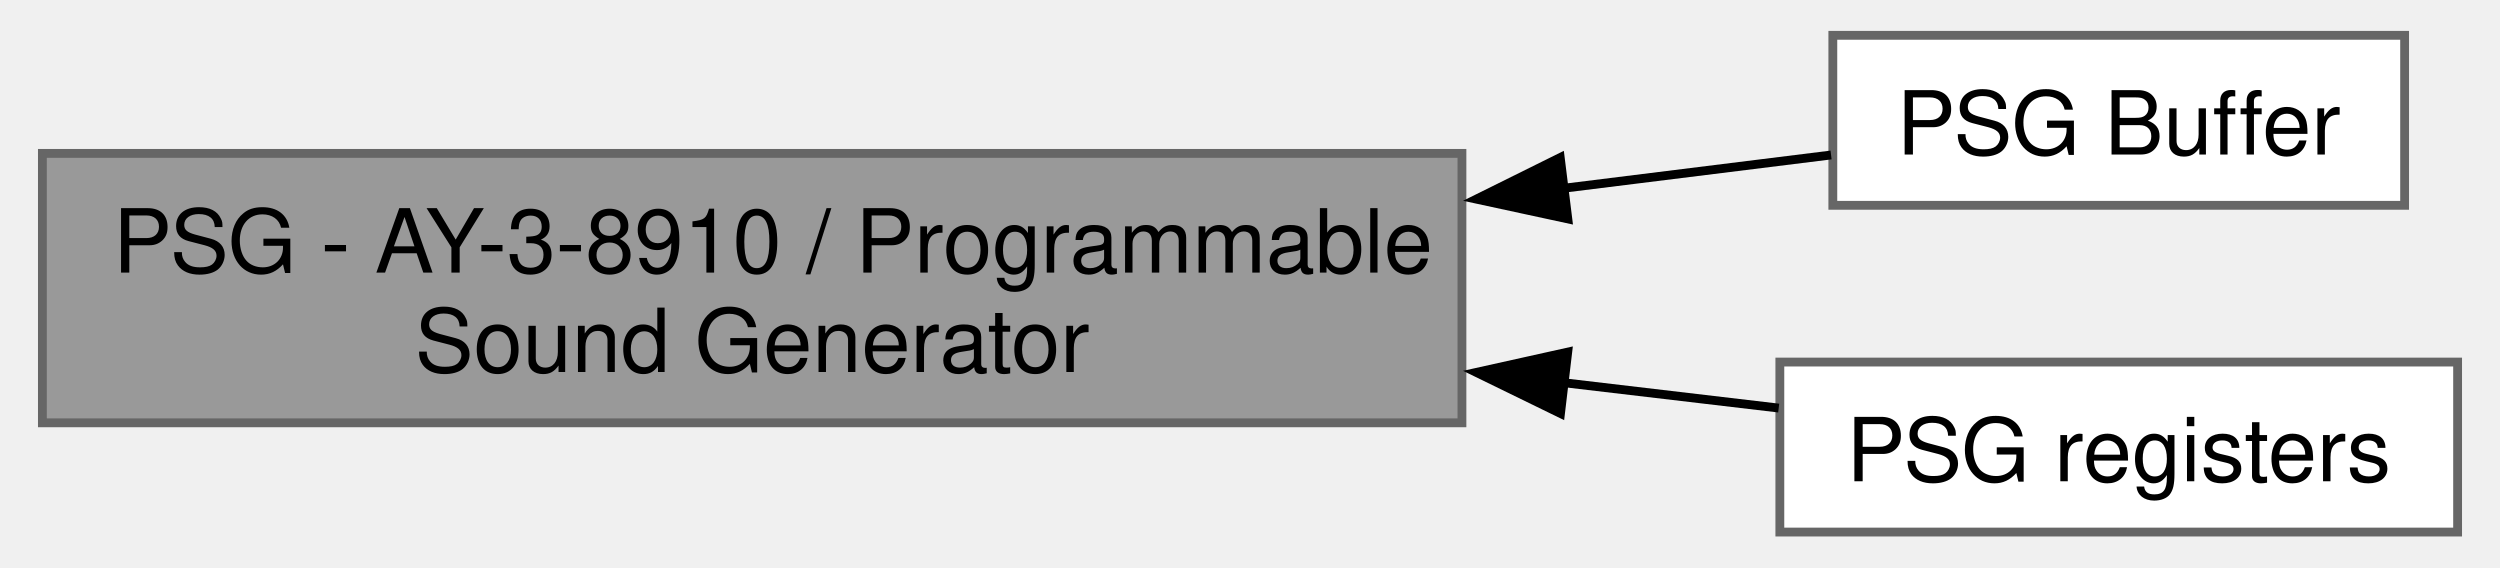
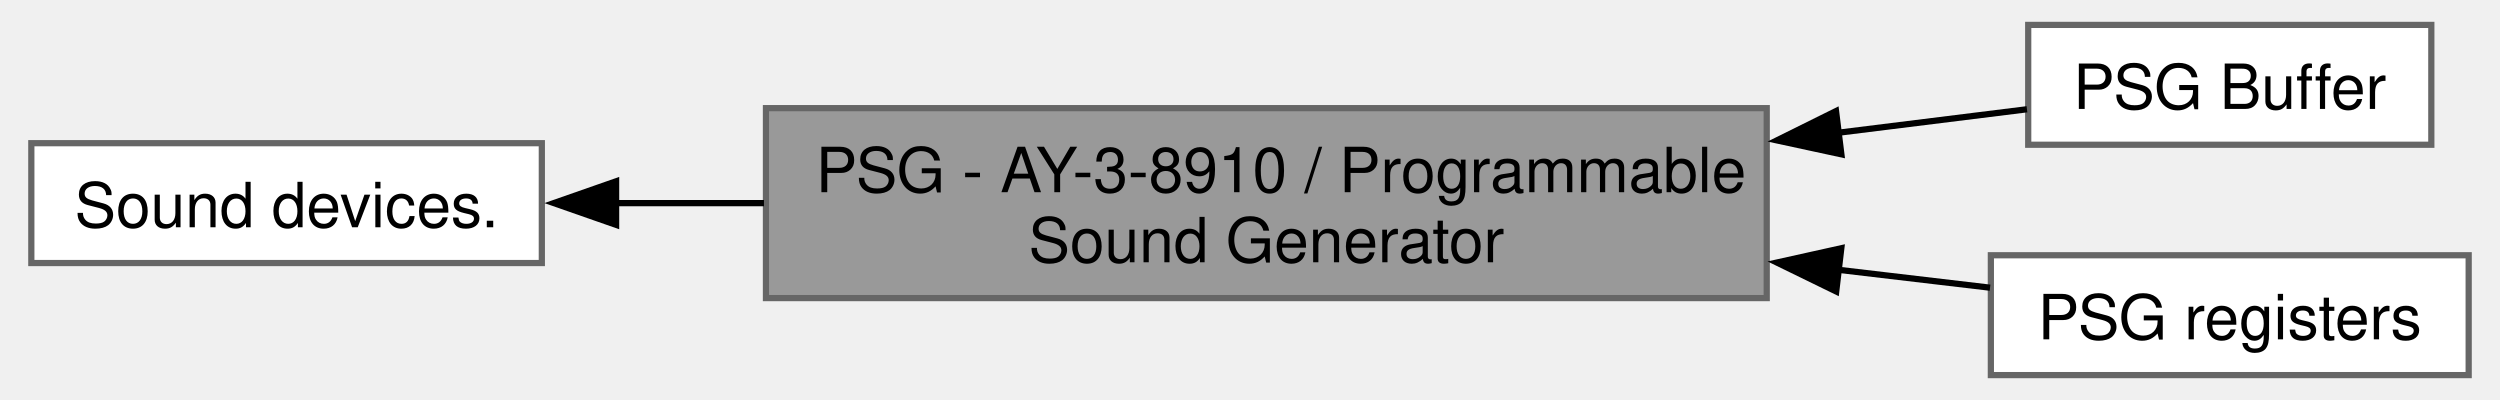
- <svg xmlns="http://www.w3.org/2000/svg" xmlns:xlink="http://www.w3.org/1999/xlink" width="282pt" height="64pt" viewBox="0.00 0.00 281.50 64.25">
+ <svg xmlns="http://www.w3.org/2000/svg" xmlns:xlink="http://www.w3.org/1999/xlink" width="400pt" height="64pt" viewBox="0.00 0.00 399.50 64.25">
  <g id="graph0" class="graph" transform="scale(1 1) rotate(0) translate(4 60.25)">
+     <g id="Node000002" class="node">
+       <g id="a_Node000002">
+         <a xlink:href="group__LIBMSX__SOUNDCHIP.html" target="_top" xlink:title=" ">
+           <polygon fill="white" stroke="#666666" points="82,-37.25 0,-37.25 0,-18 82,-18 82,-37.25" />
+           <text text-anchor="middle" x="41" y="-23.75" font-family="Helvetica,sans-Serif" font-size="10.00">Sound devices.</text>
+         </a>
+       </g>
+     </g>
    <g id="Node000001" class="node">
      <g id="a_Node000001">
        <a xlink:title="#include &lt;psg.h&gt;, #include &lt;ay_3_8910.h&gt;">
-           <polygon fill="#999999" stroke="#666666" points="160.75,-42.88 0,-42.88 0,-12.37 160.75,-12.37 160.75,-42.88" />
-           <text text-anchor="start" x="8" y="-29.38" font-family="Helvetica,sans-Serif" font-size="10.00">PSG - AY-3-8910 / Programmable</text>
-           <text text-anchor="middle" x="80.38" y="-18.12" font-family="Helvetica,sans-Serif" font-size="10.00"> Sound Generator</text>
-         </a>
-       </g>
-     </g>
-     <g id="Node000002" class="node">
-       <g id="a_Node000002">
-         <a xlink:href="group__PSG__BUFFER.html" target="_top" xlink:title="Buffered access to PSG registers.">
-           <polygon fill="white" stroke="#666666" points="267.5,-56.25 202.75,-56.25 202.75,-37 267.5,-37 267.5,-56.25" />
-           <text text-anchor="middle" x="235.12" y="-42.75" font-family="Helvetica,sans-Serif" font-size="10.00">PSG Buffer</text>
+           <polygon fill="#999999" stroke="#666666" points="278.75,-42.88 118,-42.88 118,-12.37 278.75,-12.37 278.75,-42.88" />
+           <text text-anchor="start" x="126" y="-29.38" font-family="Helvetica,sans-Serif" font-size="10.00">PSG - AY-3-8910 / Programmable</text>
+           <text text-anchor="middle" x="198.38" y="-18.12" font-family="Helvetica,sans-Serif" font-size="10.00"> Sound Generator</text>
        </a>
      </g>
    </g>
    <g id="edge1" class="edge">
-       <path fill="none" stroke="black" d="M172.25,-38.93C183.06,-40.27 193.46,-41.57 202.55,-42.7" />
-       <polygon fill="black" stroke="black" points="172.74,-35.46 162.38,-37.7 171.88,-42.41 172.74,-35.46" />
+       <path fill="none" stroke="black" d="M93.77,-27.62C101.47,-27.62 109.56,-27.62 117.68,-27.62" />
+       <polygon fill="black" stroke="black" points="93.93,-24.13 83.93,-27.63 93.93,-31.13 93.93,-24.13" />
    </g>
    <g id="Node000003" class="node">
      <g id="a_Node000003">
-         <a xlink:href="group__PSG__REGISTER.html" target="_top" xlink:title="Read / Write PSG registers">
-           <polygon fill="white" stroke="#666666" points="273.5,-19.25 196.75,-19.25 196.75,0 273.5,0 273.5,-19.25" />
-           <text text-anchor="middle" x="235.12" y="-5.75" font-family="Helvetica,sans-Serif" font-size="10.00">PSG registers</text>
+         <a xlink:href="group__PSG__BUFFER.html" target="_top" xlink:title="Buffered access to PSG registers.">
+           <polygon fill="white" stroke="#666666" points="385.5,-56.25 320.75,-56.25 320.75,-37 385.5,-37 385.5,-56.25" />
+           <text text-anchor="middle" x="353.12" y="-42.75" font-family="Helvetica,sans-Serif" font-size="10.00">PSG Buffer</text>
        </a>
      </g>
    </g>
    <g id="edge2" class="edge">
-       <path fill="none" stroke="black" d="M172.21,-16.92C180.75,-15.92 189.03,-14.94 196.62,-14.04" />
-       <polygon fill="black" stroke="black" points="171.91,-13.43 162.38,-18.08 172.73,-20.38 171.91,-13.43" />
+       <path fill="none" stroke="black" d="M290.25,-38.93C301.06,-40.27 311.46,-41.57 320.55,-42.7" />
+       <polygon fill="black" stroke="black" points="290.74,-35.46 280.38,-37.7 289.88,-42.41 290.74,-35.46" />
+     </g>
+     <g id="Node000004" class="node">
+       <g id="a_Node000004">
+         <a xlink:href="group__PSG__REGISTER.html" target="_top" xlink:title="Read / Write PSG registers">
+           <polygon fill="white" stroke="#666666" points="391.5,-19.25 314.75,-19.25 314.75,0 391.5,0 391.5,-19.25" />
+           <text text-anchor="middle" x="353.12" y="-5.75" font-family="Helvetica,sans-Serif" font-size="10.00">PSG registers</text>
+         </a>
+       </g>
+     </g>
+     <g id="edge3" class="edge">
+       <path fill="none" stroke="black" d="M290.21,-16.92C298.75,-15.92 307.03,-14.94 314.62,-14.04" />
+       <polygon fill="black" stroke="black" points="289.91,-13.43 280.38,-18.08 290.73,-20.38 289.91,-13.43" />
    </g>
  </g>
</svg>
